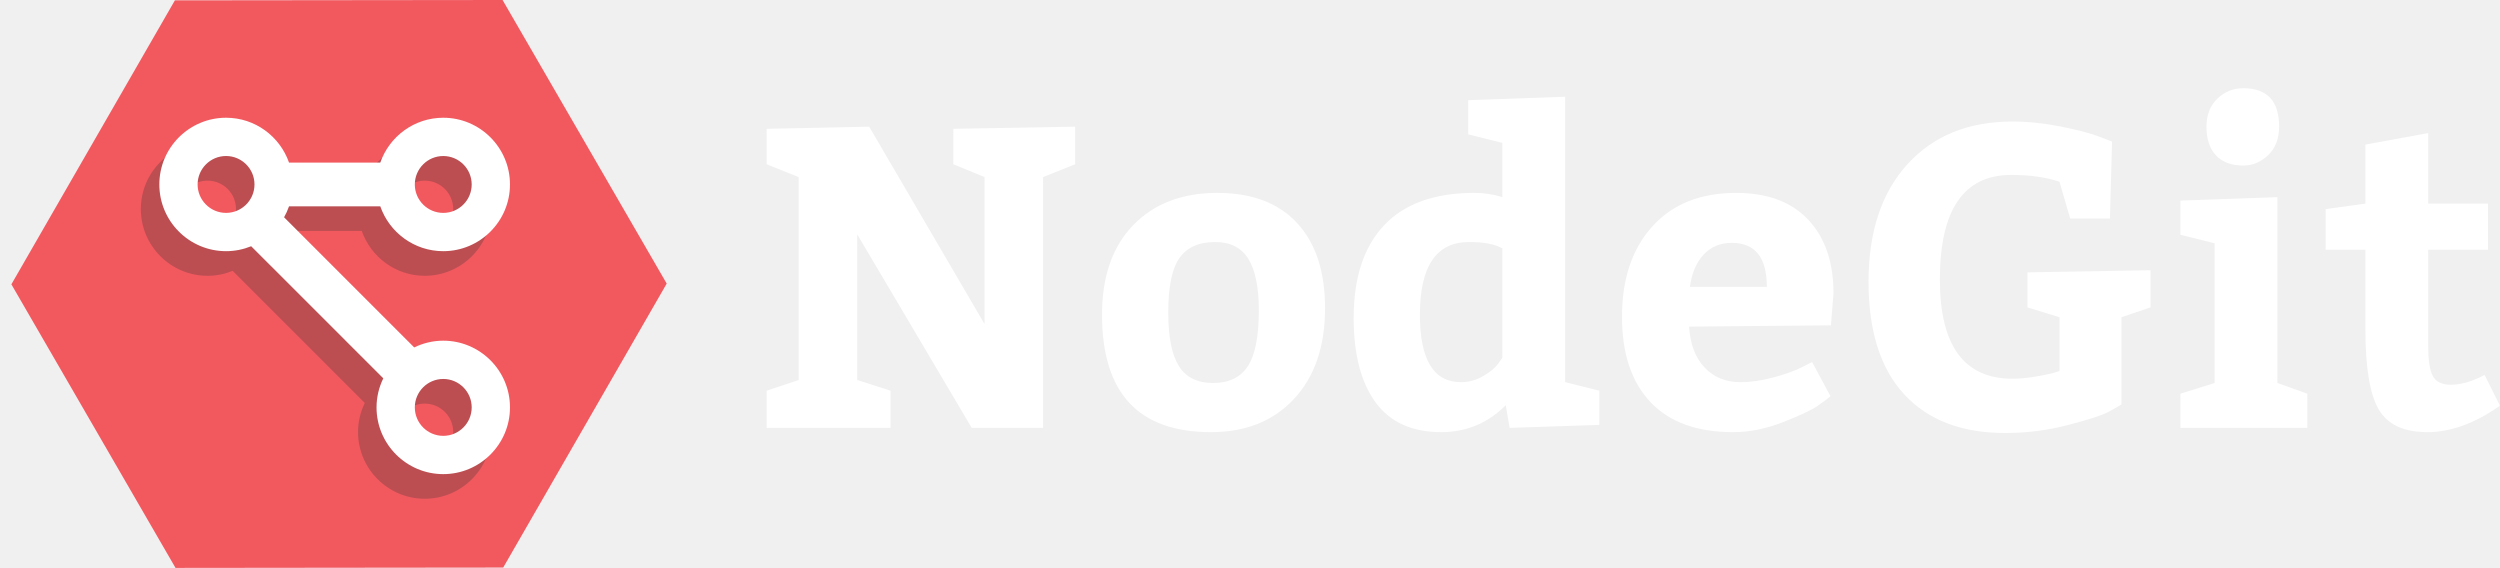
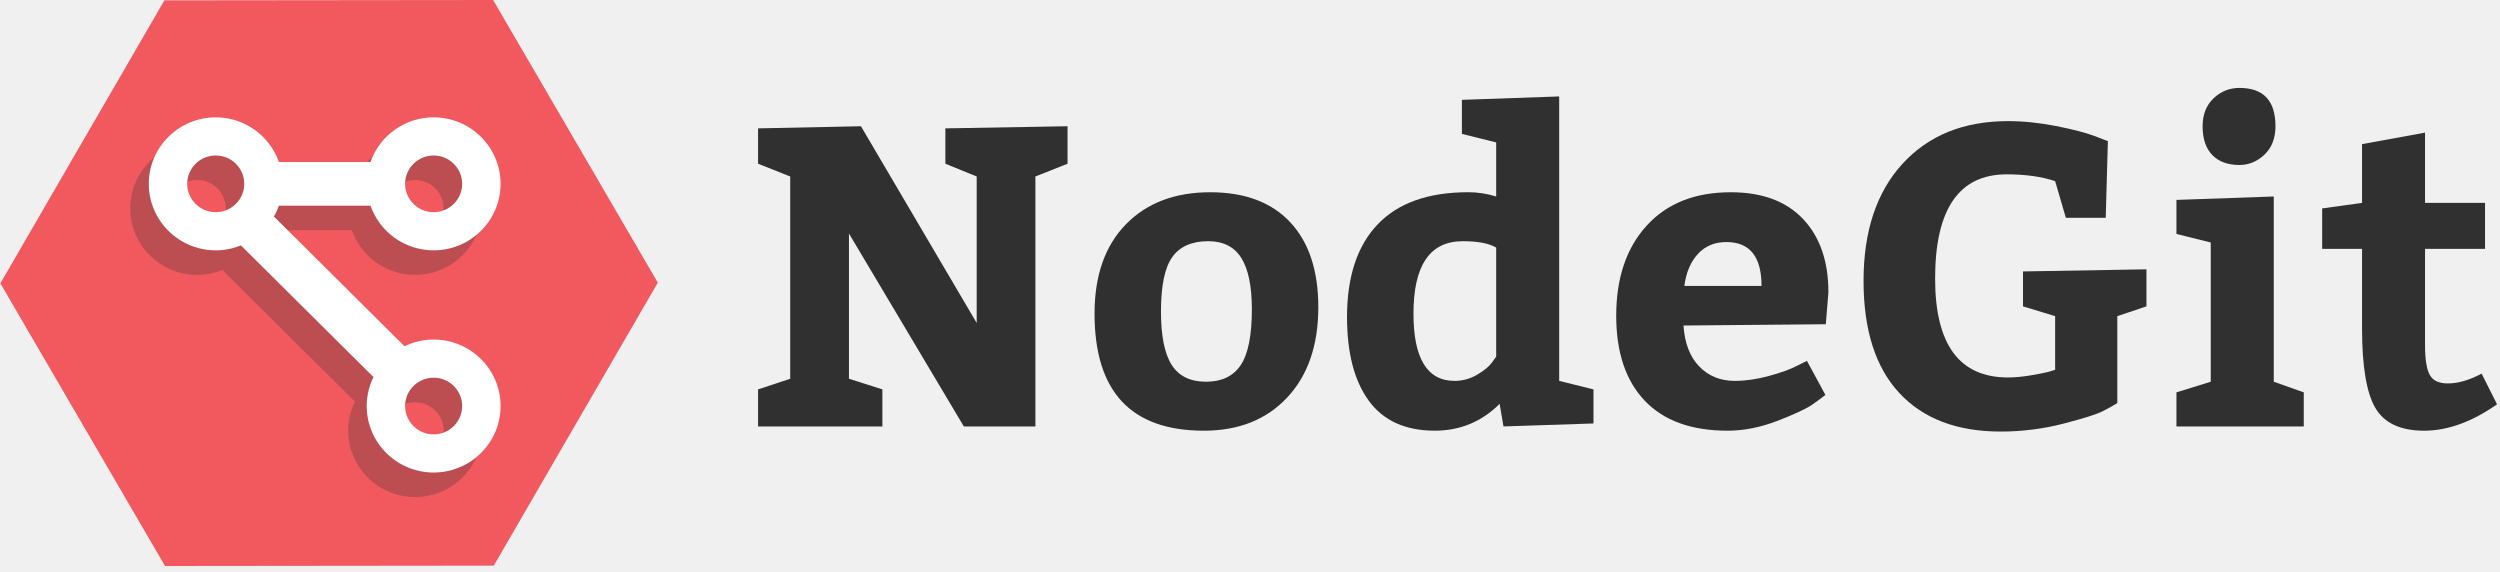
- <svg xmlns="http://www.w3.org/2000/svg" version="1.1" id="Layer_1" x="0px" y="0px" width="226.735px" height="51.506px" viewBox="0 0 226.735 51.506" enable-background="new 0 0 226.735 51.506" xml:space="preserve">
-   <g>
-     <g>
-       <polygon fill="#F1595F" points="45.638,51.473 15.919,51.506 1.032,25.786 15.861,0.033 45.579,0 60.466,25.72   " />
+ <svg xmlns="http://www.w3.org/2000/svg" width="105px" height="24px" viewBox="0 0 105 24" version="1.1">
+   <defs />
+   <g id="Page-1" stroke="none" stroke-width="1" fill="none" fill-rule="evenodd">
+     <g id="Desktop" transform="translate(-24, -14)">
+       <g id="nodegit" transform="translate(24, 14)">
+         <g id="Group">
+           <path d="M20.739,23.757 L6.931,23.772 L0.015,11.901 L6.904,0.015 L20.711,0 L27.628,11.871 L20.739,23.757 Z" id="Shape" fill="#F1595F" />
+           <path d="M17.433,15.292 C16.994,15.292 16.58,15.395 16.21,15.574 L10.726,10.126 C10.808,9.982 10.874,9.827 10.93,9.668 L14.78,9.668 C15.163,10.759 16.206,11.545 17.433,11.545 C18.983,11.545 20.245,10.292 20.245,8.752 C20.245,7.212 18.983,5.959 17.433,5.959 C16.206,5.959 15.162,6.745 14.78,7.836 L10.934,7.836 C10.551,6.745 9.508,5.959 8.281,5.959 C6.731,5.959 5.469,7.212 5.469,8.752 C5.469,10.292 6.731,11.545 8.281,11.545 C8.656,11.545 9.012,11.471 9.339,11.338 L14.906,16.868 C14.726,17.236 14.622,17.648 14.622,18.084 C14.622,19.624 15.883,20.877 17.433,20.877 C18.983,20.877 20.245,19.624 20.245,18.084 C20.245,16.545 18.983,15.292 17.433,15.292 L17.433,15.292 Z M17.433,7.562 C18.094,7.562 18.632,8.096 18.632,8.753 C18.632,9.408 18.094,9.943 17.433,9.943 C16.773,9.943 16.235,9.409 16.235,8.753 C16.235,8.096 16.773,7.562 17.433,7.562 L17.433,7.562 Z M8.281,9.942 C7.62,9.942 7.083,9.408 7.083,8.752 C7.083,8.095 7.62,7.561 8.281,7.561 C8.942,7.561 9.479,8.095 9.479,8.752 C9.479,9.408 8.942,9.942 8.281,9.942 L8.281,9.942 Z M17.433,19.275 C16.773,19.275 16.235,18.741 16.235,18.084 C16.235,17.429 16.772,16.895 17.433,16.895 C18.094,16.895 18.632,17.429 18.632,18.084 C18.632,18.741 18.094,19.275 17.433,19.275 L17.433,19.275 Z" id="Shape" fill="#BC4E52" />
+           <path d="M18.212,14.261 C17.774,14.261 17.36,14.364 16.989,14.543 L11.505,9.095 C11.589,8.95 11.658,8.797 11.714,8.637 L15.56,8.637 C15.942,9.728 16.985,10.514 18.212,10.514 C19.763,10.514 21.024,9.261 21.024,7.721 C21.024,6.181 19.763,4.928 18.212,4.928 C16.985,4.928 15.942,5.715 15.56,6.805 L11.714,6.805 C11.331,5.714 10.288,4.928 9.061,4.928 C7.511,4.928 6.249,6.181 6.249,7.721 C6.249,9.261 7.51,10.514 9.061,10.514 C9.435,10.514 9.791,10.44 10.119,10.307 L15.686,15.837 C15.506,16.205 15.402,16.617 15.402,17.053 C15.402,18.593 16.663,19.846 18.213,19.846 C19.763,19.846 21.025,18.593 21.025,17.053 C21.024,15.513 19.763,14.261 18.212,14.261 L18.212,14.261 Z M18.212,6.531 C18.874,6.531 19.411,7.065 19.411,7.722 C19.411,8.378 18.874,8.912 18.212,8.912 C17.552,8.912 17.014,8.378 17.014,7.722 C17.014,7.065 17.552,6.531 18.212,6.531 L18.212,6.531 Z M7.862,7.721 C7.862,7.065 8.4,6.53 9.06,6.53 C9.721,6.53 10.259,7.064 10.259,7.721 C10.259,8.377 9.721,8.911 9.06,8.911 C8.4,8.912 7.862,8.377 7.862,7.721 L7.862,7.721 Z M18.212,18.244 C17.552,18.244 17.014,17.71 17.014,17.053 C17.014,16.397 17.552,15.863 18.212,15.863 C18.874,15.863 19.411,16.397 19.411,17.053 C19.411,17.71 18.874,18.244 18.212,18.244 L18.212,18.244 Z" id="Shape" fill="#FFFFFF" />
+         </g>
+         <g id="Group" transform="translate(31.59292, 3.692308)" fill="#303030">
+           <path d="M5.467,12.662 L5.467,14.218 L0.246,14.218 L0.246,12.662 L1.596,12.215 L1.596,3.72 L0.246,3.184 L0.246,1.699 L4.567,1.61 L9.428,9.872 L9.428,3.72 L8.113,3.184 L8.113,1.699 L13.244,1.61 L13.244,3.184 L11.894,3.72 L11.894,14.218 L8.888,14.218 L4.063,6.116 L4.063,12.215 L5.467,12.662 L5.467,12.662 Z" id="Shape" />
+           <path d="M19.239,4.382 C20.691,4.382 21.811,4.802 22.597,5.642 C23.382,6.483 23.776,7.672 23.776,9.21 C23.776,10.808 23.341,12.072 22.47,13.002 C21.6,13.932 20.433,14.397 18.969,14.397 C15.908,14.397 14.378,12.757 14.378,9.479 C14.378,7.881 14.816,6.632 15.692,5.732 C16.569,4.832 17.751,4.382 19.239,4.382 L19.239,4.382 Z M19.149,6.438 C18.465,6.438 17.963,6.659 17.646,7.1 C17.327,7.542 17.168,8.304 17.168,9.39 C17.168,10.415 17.318,11.163 17.619,11.634 C17.919,12.105 18.399,12.34 19.059,12.34 C19.719,12.34 20.205,12.108 20.517,11.643 C20.829,11.178 20.985,10.397 20.985,9.3 C20.985,8.334 20.838,7.616 20.544,7.145 C20.25,6.674 19.785,6.438 19.149,6.438 L19.149,6.438 Z" id="Shape" />
+           <path d="M35.334,14.093 L31.553,14.218 L31.391,13.27 C30.635,14.021 29.728,14.396 28.672,14.396 C27.436,14.396 26.512,13.979 25.9,13.144 C25.288,12.31 24.982,11.135 24.982,9.621 C24.982,7.928 25.41,6.631 26.269,5.731 C27.127,4.831 28.396,4.381 30.076,4.381 C30.473,4.381 30.863,4.441 31.247,4.56 L31.247,2.289 L29.807,1.932 L29.807,0.501 L33.893,0.358 L33.893,12.305 L35.333,12.662 L35.333,14.093 L35.334,14.093 Z M31.247,11.285 L31.247,6.707 C30.947,6.528 30.479,6.438 29.843,6.438 C28.462,6.438 27.773,7.452 27.773,9.479 C27.773,11.363 28.349,12.305 29.501,12.305 C29.837,12.305 30.152,12.218 30.446,12.045 C30.74,11.873 30.947,11.703 31.067,11.536 L31.247,11.285 L31.247,11.285 Z" id="Shape" />
+           <path d="M45.091,9.926 L39.114,9.979 C39.162,10.719 39.382,11.291 39.772,11.696 C40.162,12.102 40.663,12.305 41.275,12.305 C41.719,12.305 42.193,12.236 42.697,12.099 C43.201,11.962 43.591,11.821 43.867,11.678 L44.299,11.464 L45.074,12.894 C44.941,13.002 44.756,13.139 44.516,13.306 C44.276,13.473 43.796,13.697 43.076,13.977 C42.355,14.256 41.653,14.397 40.969,14.397 C39.445,14.397 38.284,13.977 37.485,13.136 C36.687,12.296 36.288,11.106 36.288,9.569 C36.288,7.983 36.714,6.722 37.566,5.786 C38.418,4.85 39.594,4.382 41.095,4.382 C42.415,4.382 43.429,4.757 44.138,5.508 C44.846,6.259 45.2,7.285 45.2,8.585 L45.091,9.926 L45.091,9.926 Z M40.915,6.474 C40.422,6.474 40.024,6.641 39.717,6.975 C39.411,7.308 39.223,7.756 39.151,8.316 L42.391,8.316 C42.391,7.088 41.899,6.474 40.915,6.474 L40.915,6.474 Z" id="Shape" />
+           <path d="M55.173,5.454 L54.723,3.916 C54.159,3.726 53.48,3.63 52.689,3.63 C50.684,3.63 49.682,5.091 49.682,8.011 C49.682,10.778 50.702,12.161 52.743,12.161 C53.018,12.161 53.321,12.134 53.652,12.08 C53.982,12.027 54.243,11.976 54.435,11.928 L54.723,11.838 L54.723,9.586 L53.373,9.175 L53.373,7.708 L58.558,7.619 L58.558,9.175 L57.334,9.586 L57.334,13.235 C57.19,13.33 56.989,13.444 56.731,13.574 C56.472,13.706 55.918,13.882 55.066,14.102 C54.213,14.322 53.337,14.433 52.437,14.433 C50.601,14.433 49.181,13.894 48.179,12.814 C47.177,11.736 46.676,10.164 46.676,8.102 C46.676,6.016 47.222,4.376 48.314,3.184 C49.407,1.992 50.883,1.395 52.743,1.395 C53.392,1.395 54.063,1.464 54.76,1.601 C55.456,1.738 55.996,1.878 56.38,2.021 L56.938,2.236 L56.848,5.455 L55.173,5.455 L55.173,5.454 Z" id="Shape" />
+           <path d="M59.818,4.704 L63.905,4.56 L63.905,12.34 L65.165,12.787 L65.165,14.218 L59.818,14.218 L59.818,12.787 L61.258,12.34 L61.258,6.492 L59.818,6.134 L59.818,4.704 L59.818,4.704 Z M60.916,1.609 C60.916,1.121 61.069,0.73 61.375,0.438 C61.681,0.146 62.044,0 62.464,0 C63.472,0 63.977,0.536 63.977,1.609 C63.977,2.11 63.824,2.507 63.518,2.799 C63.211,3.091 62.86,3.237 62.464,3.237 C61.972,3.237 61.591,3.097 61.321,2.817 C61.051,2.537 60.916,2.135 60.916,1.609 L60.916,1.609 Z" id="Shape" />
+           <path d="M70.223,14.397 C69.227,14.397 68.543,14.078 68.171,13.44 C67.799,12.802 67.613,11.69 67.613,10.104 L67.613,6.76 L65.938,6.76 L65.938,5.061 L67.613,4.829 L67.613,2.361 L70.259,1.878 L70.259,4.829 L72.779,4.829 L72.779,6.761 L70.259,6.761 L70.259,10.802 C70.259,11.399 70.325,11.816 70.457,12.054 C70.589,12.293 70.841,12.412 71.213,12.412 C71.645,12.412 72.119,12.275 72.635,12 L73.283,13.288 C72.227,14.028 71.207,14.397 70.223,14.397 L70.223,14.397 Z" id="Shape" />
+         </g>
+       </g>
    </g>
-     <path fill="#8E8E8E" d="M22.779,22.333" />
-     <path fill="#BC4E52" d="M38.523,33.132c-0.945,0-1.836,0.224-2.633,0.611L24.086,21.94c0.178-0.313,0.318-0.649,0.439-0.993h8.287   c0.824,2.364,3.069,4.067,5.71,4.067c3.336,0,6.052-2.714,6.052-6.051c0-3.337-2.716-6.052-6.052-6.052   c-2.641,0-4.887,1.704-5.71,4.068h-8.278c-0.824-2.364-3.069-4.068-5.71-4.068c-3.337,0-6.052,2.715-6.052,6.052   c0,3.336,2.715,6.051,6.052,6.051c0.806,0,1.573-0.161,2.277-0.448l11.983,11.982c-0.388,0.797-0.612,1.689-0.612,2.634   c0,3.337,2.715,6.052,6.051,6.052s6.052-2.715,6.052-6.052C44.575,35.847,41.859,33.132,38.523,33.132z M38.523,16.384   c1.423,0,2.58,1.157,2.58,2.58c0,1.421-1.157,2.579-2.58,2.579c-1.422,0-2.579-1.157-2.579-2.579   C35.944,17.541,37.101,16.384,38.523,16.384z M18.824,21.542c-1.422,0-2.579-1.157-2.579-2.579c0-1.423,1.157-2.58,2.579-2.58   s2.579,1.157,2.579,2.58C21.403,20.385,20.247,21.542,18.824,21.542z M38.523,41.763c-1.422,0-2.579-1.157-2.579-2.58   c0-1.421,1.156-2.578,2.579-2.578c1.423,0,2.58,1.157,2.58,2.578C41.103,40.606,39.946,41.763,38.523,41.763z" />
-     <path fill="#FFFFFF" d="M40.2,30.898c-0.944,0-1.835,0.224-2.633,0.611L25.764,19.706c0.179-0.314,0.328-0.646,0.448-0.992h8.278   c0.824,2.363,3.069,4.066,5.71,4.066c3.337,0,6.052-2.714,6.052-6.051s-2.715-6.051-6.052-6.051c-2.641,0-4.886,1.704-5.71,4.067   h-8.277c-0.824-2.364-3.07-4.067-5.711-4.067c-3.336,0-6.051,2.715-6.051,6.051s2.714,6.051,6.051,6.051   c0.806,0,1.573-0.161,2.277-0.448l11.983,11.982c-0.388,0.797-0.612,1.689-0.612,2.634c0,3.337,2.715,6.052,6.051,6.052   c3.337,0,6.052-2.715,6.052-6.052C46.252,33.612,43.538,30.898,40.2,30.898z M40.2,14.15c1.423,0,2.58,1.157,2.58,2.58   c0,1.422-1.157,2.579-2.58,2.579c-1.422,0-2.579-1.157-2.579-2.579C37.621,15.307,38.778,14.15,40.2,14.15z M17.922,16.729   c0-1.422,1.157-2.58,2.579-2.58c1.423,0,2.58,1.157,2.58,2.58c0,1.422-1.157,2.579-2.58,2.579   C19.08,19.309,17.922,18.151,17.922,16.729z M40.2,39.529c-1.422,0-2.579-1.158-2.579-2.581c0-1.422,1.157-2.579,2.579-2.579   c1.423,0,2.58,1.157,2.58,2.579C42.78,38.372,41.623,39.529,40.2,39.529z" />
-   </g>
-   <g>
-     <path fill="#FFFFFF" d="M80.767,35.435v3.371H69.53v-3.371l2.906-0.969V16.06l-2.906-1.162v-3.216l9.3-0.194L89.292,29.39V16.06   l-2.829-1.162v-3.216l11.044-0.194v3.41l-2.906,1.162v22.746h-6.471L77.745,21.252v13.214L80.767,35.435z" />
-     <path fill="#FFFFFF" d="M110.41,17.494c3.125,0,5.535,0.911,7.227,2.731c1.691,1.821,2.538,4.398,2.538,7.731   c0,3.462-0.937,6.2-2.81,8.215c-1.873,2.015-4.385,3.022-7.537,3.022c-6.587,0-9.881-3.552-9.881-10.656   c0-3.461,0.942-6.167,2.829-8.118C104.662,18.469,107.207,17.494,110.41,17.494z M110.216,21.95c-1.473,0-2.552,0.478-3.236,1.434   c-0.685,0.956-1.027,2.609-1.027,4.96c0,2.222,0.323,3.843,0.969,4.863c0.646,1.021,1.679,1.53,3.1,1.53   c1.42,0,2.467-0.503,3.139-1.511c0.671-1.007,1.007-2.699,1.007-5.076c0-2.092-0.316-3.648-0.949-4.669   C112.586,22.46,111.585,21.95,110.216,21.95z" />
-     <path fill="#FFFFFF" d="M145.052,38.534l-8.138,0.271l-0.349-2.054c-1.627,1.627-3.578,2.441-5.851,2.441   c-2.661,0-4.65-0.904-5.967-2.713c-1.317-1.808-1.977-4.353-1.977-7.633c0-3.668,0.923-6.478,2.771-8.428   c1.847-1.95,4.578-2.925,8.195-2.925c0.853,0,1.692,0.129,2.519,0.387V12.96l-3.1-0.775v-3.1l8.796-0.31V34.66l3.1,0.775V38.534z    M136.255,32.451v-9.92c-0.646-0.387-1.653-0.581-3.022-0.581c-2.971,0-4.456,2.196-4.456,6.587c0,4.082,1.24,6.123,3.72,6.123   c0.723,0,1.401-0.188,2.034-0.562c0.633-0.374,1.078-0.742,1.337-1.104L136.255,32.451z" />
-     <path fill="#FFFFFF" d="M166.054,29.506l-12.865,0.116c0.103,1.602,0.575,2.842,1.415,3.72c0.839,0.879,1.918,1.318,3.235,1.318   c0.956,0,1.976-0.148,3.061-0.446c1.085-0.297,1.924-0.601,2.519-0.911l0.93-0.465l1.667,3.1c-0.285,0.233-0.685,0.53-1.201,0.892   c-0.517,0.362-1.55,0.846-3.1,1.453c-1.55,0.606-3.061,0.911-4.534,0.911c-3.281,0-5.78-0.911-7.498-2.732   c-1.718-1.821-2.577-4.398-2.577-7.73c0-3.436,0.917-6.167,2.751-8.196c1.834-2.027,4.365-3.042,7.595-3.042   c2.842,0,5.024,0.813,6.549,2.441c1.524,1.627,2.286,3.85,2.286,6.665L166.054,29.506z M157.064,22.027   c-1.06,0-1.918,0.362-2.577,1.085c-0.659,0.723-1.065,1.692-1.22,2.906h6.975C160.241,23.358,159.182,22.027,157.064,22.027z" />
-     <path fill="#FFFFFF" d="M187.753,19.818l-0.969-3.333c-1.214-0.413-2.674-0.62-4.378-0.62c-4.315,0-6.471,3.165-6.471,9.493   c0,5.994,2.195,8.99,6.587,8.99c0.594,0,1.246-0.058,1.957-0.174s1.272-0.226,1.686-0.33l0.62-0.194V28.77l-2.906-0.891v-3.178   l11.16-0.193v3.371l-2.635,0.891v7.905c-0.31,0.207-0.743,0.453-1.298,0.736c-0.556,0.285-1.75,0.666-3.584,1.143   c-1.834,0.478-3.72,0.717-5.657,0.717c-3.953,0-7.008-1.168-9.165-3.507c-2.157-2.337-3.235-5.741-3.235-10.21   c0-4.52,1.175-8.072,3.526-10.656c2.351-2.583,5.528-3.875,9.533-3.875c1.395,0,2.841,0.149,4.34,0.445   c1.498,0.297,2.66,0.601,3.487,0.911l1.201,0.465l-0.193,6.975H187.753z" />
-     <path fill="#FFFFFF" d="M197.751,18.191l8.796-0.31v16.856l2.712,0.969v3.1h-11.508v-3.1l3.1-0.969V22.066l-3.1-0.775V18.191z    M200.114,11.487c0-1.059,0.33-1.905,0.988-2.538C201.761,8.316,202.542,8,203.447,8c2.17,0,3.255,1.162,3.255,3.487   c0,1.085-0.329,1.944-0.988,2.577c-0.659,0.633-1.415,0.95-2.267,0.95c-1.06,0-1.879-0.304-2.46-0.911   S200.114,12.625,200.114,11.487z" />
-     <path fill="#FFFFFF" d="M220.147,39.193c-2.145,0-3.617-0.691-4.417-2.073c-0.801-1.382-1.202-3.791-1.202-7.227v-7.246h-3.604   v-3.681l3.604-0.503v-5.348l5.696-1.046v6.394h5.425v4.185h-5.425v8.757c0,1.292,0.142,2.196,0.426,2.713   c0.284,0.517,0.827,0.775,1.627,0.775c0.93,0,1.95-0.297,3.062-0.892l1.395,2.79C224.461,38.393,222.265,39.193,220.147,39.193z" />
  </g>
</svg>
